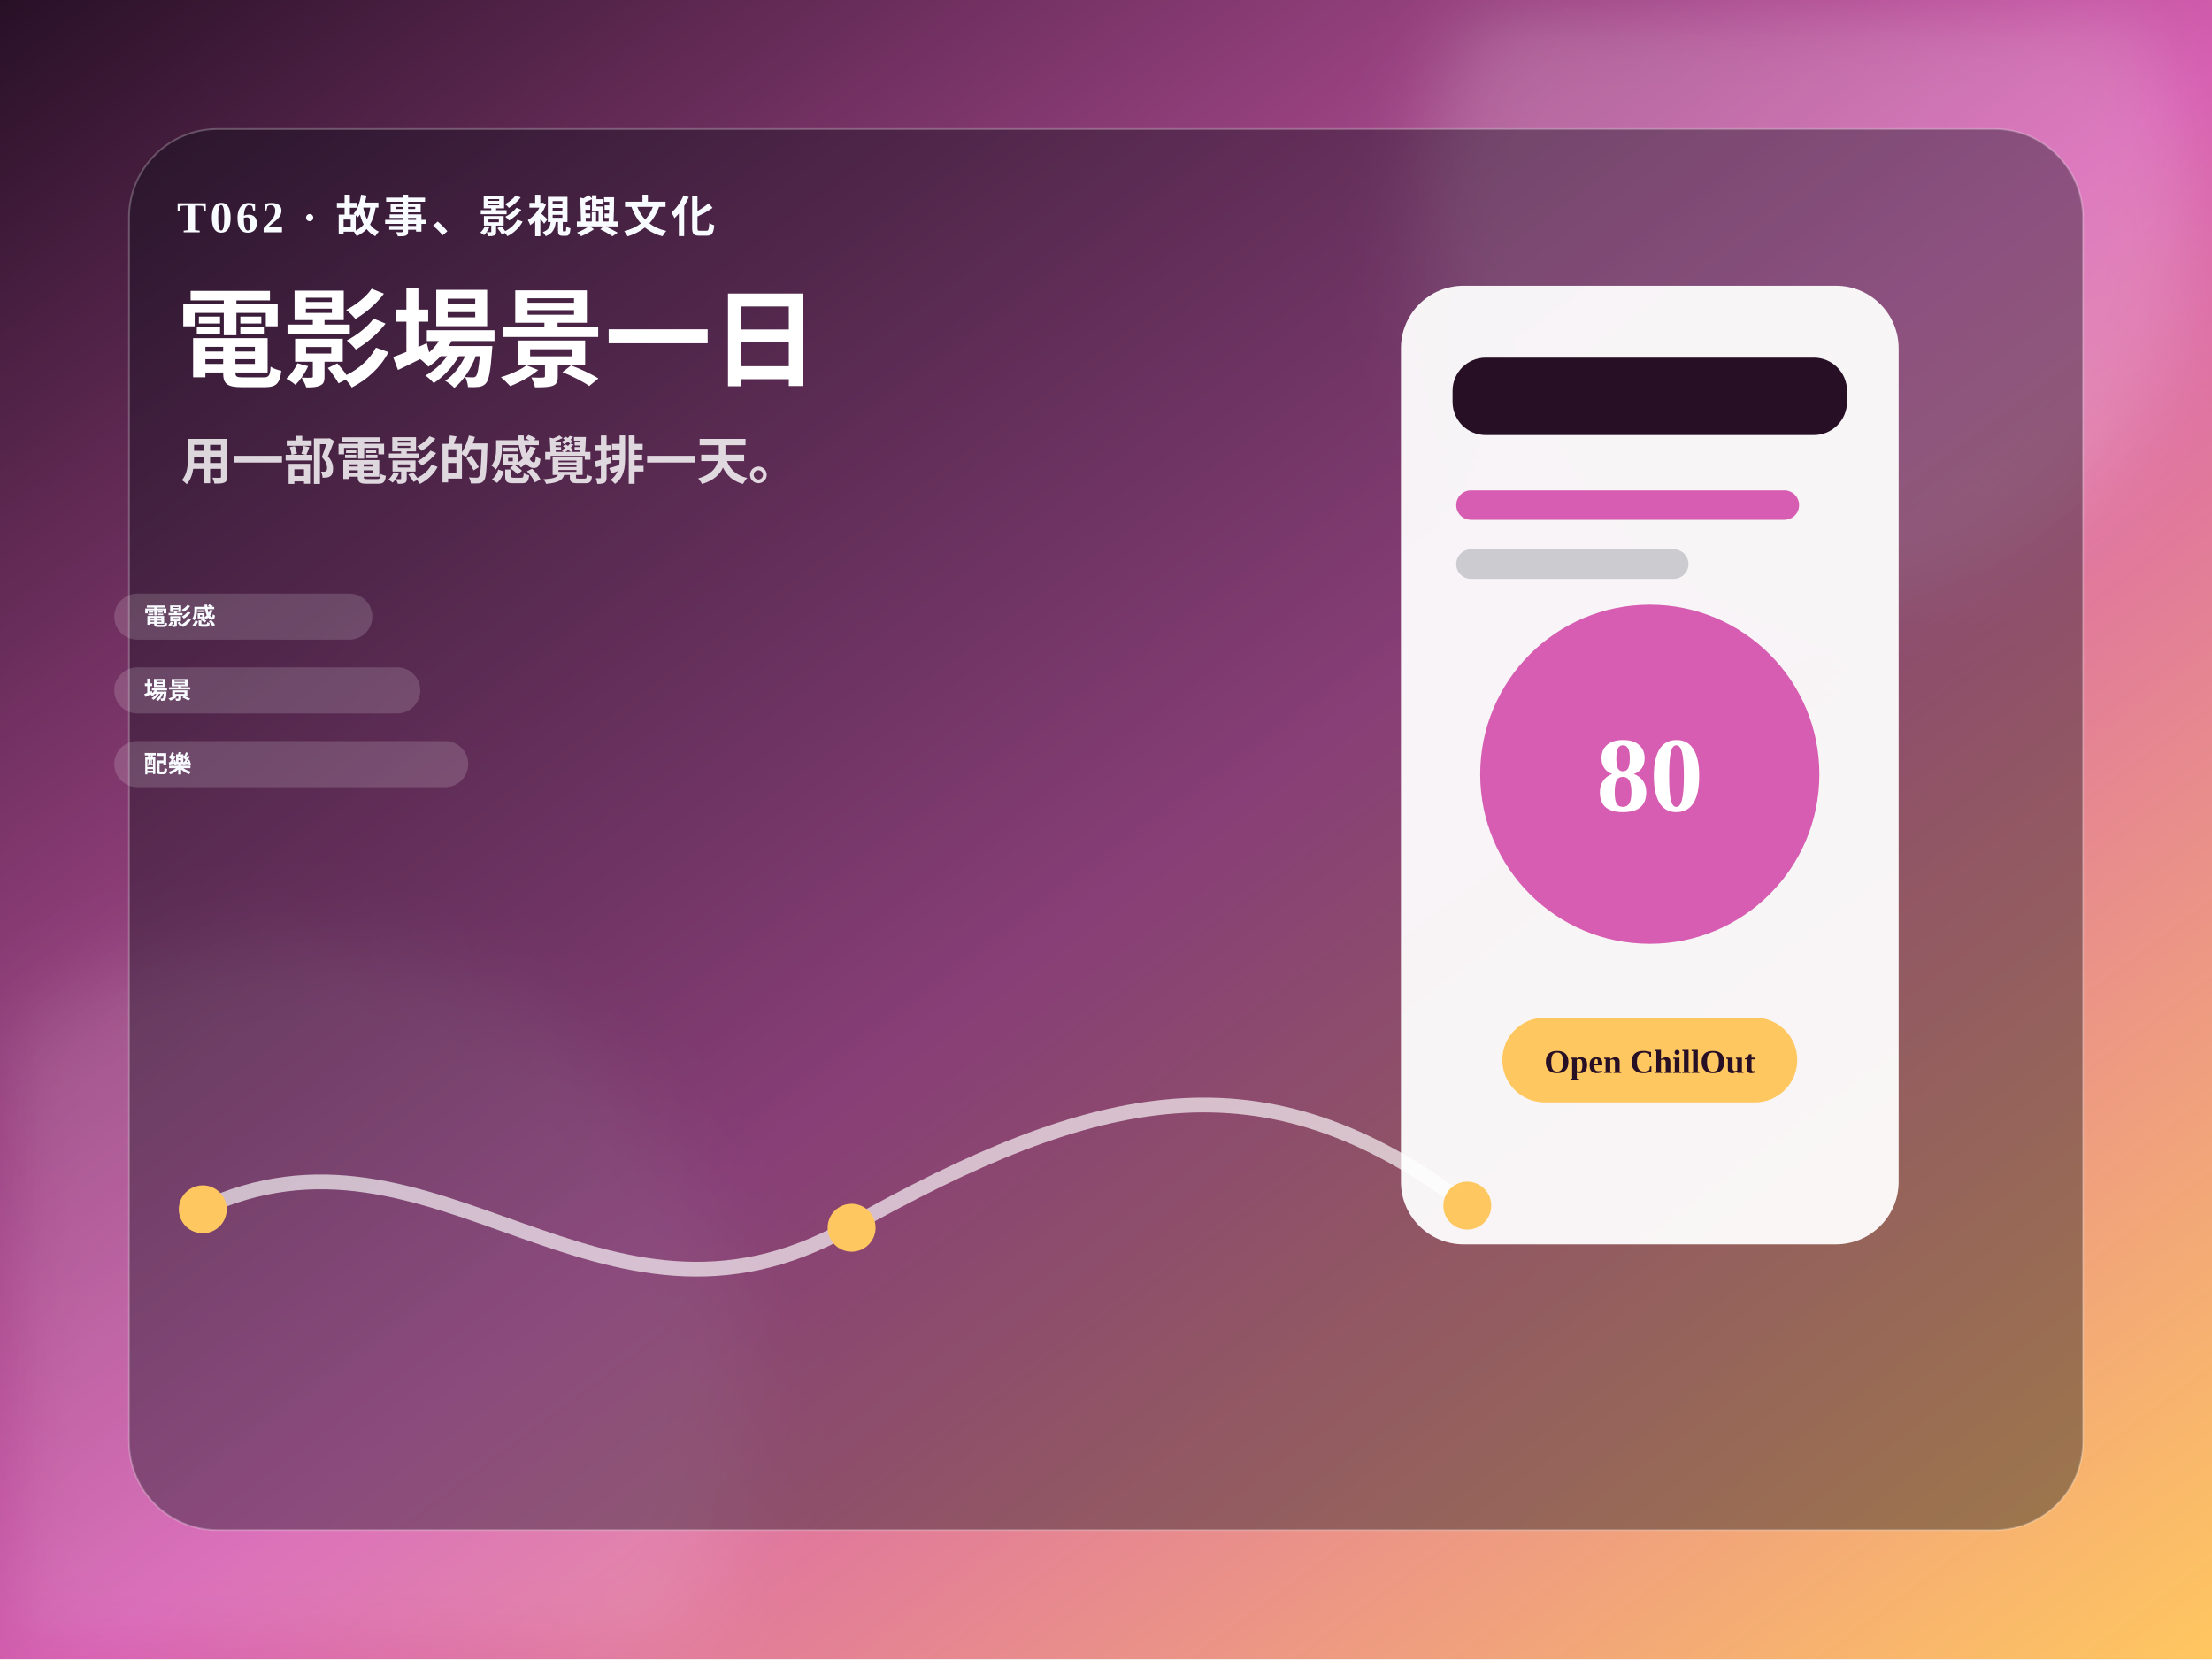
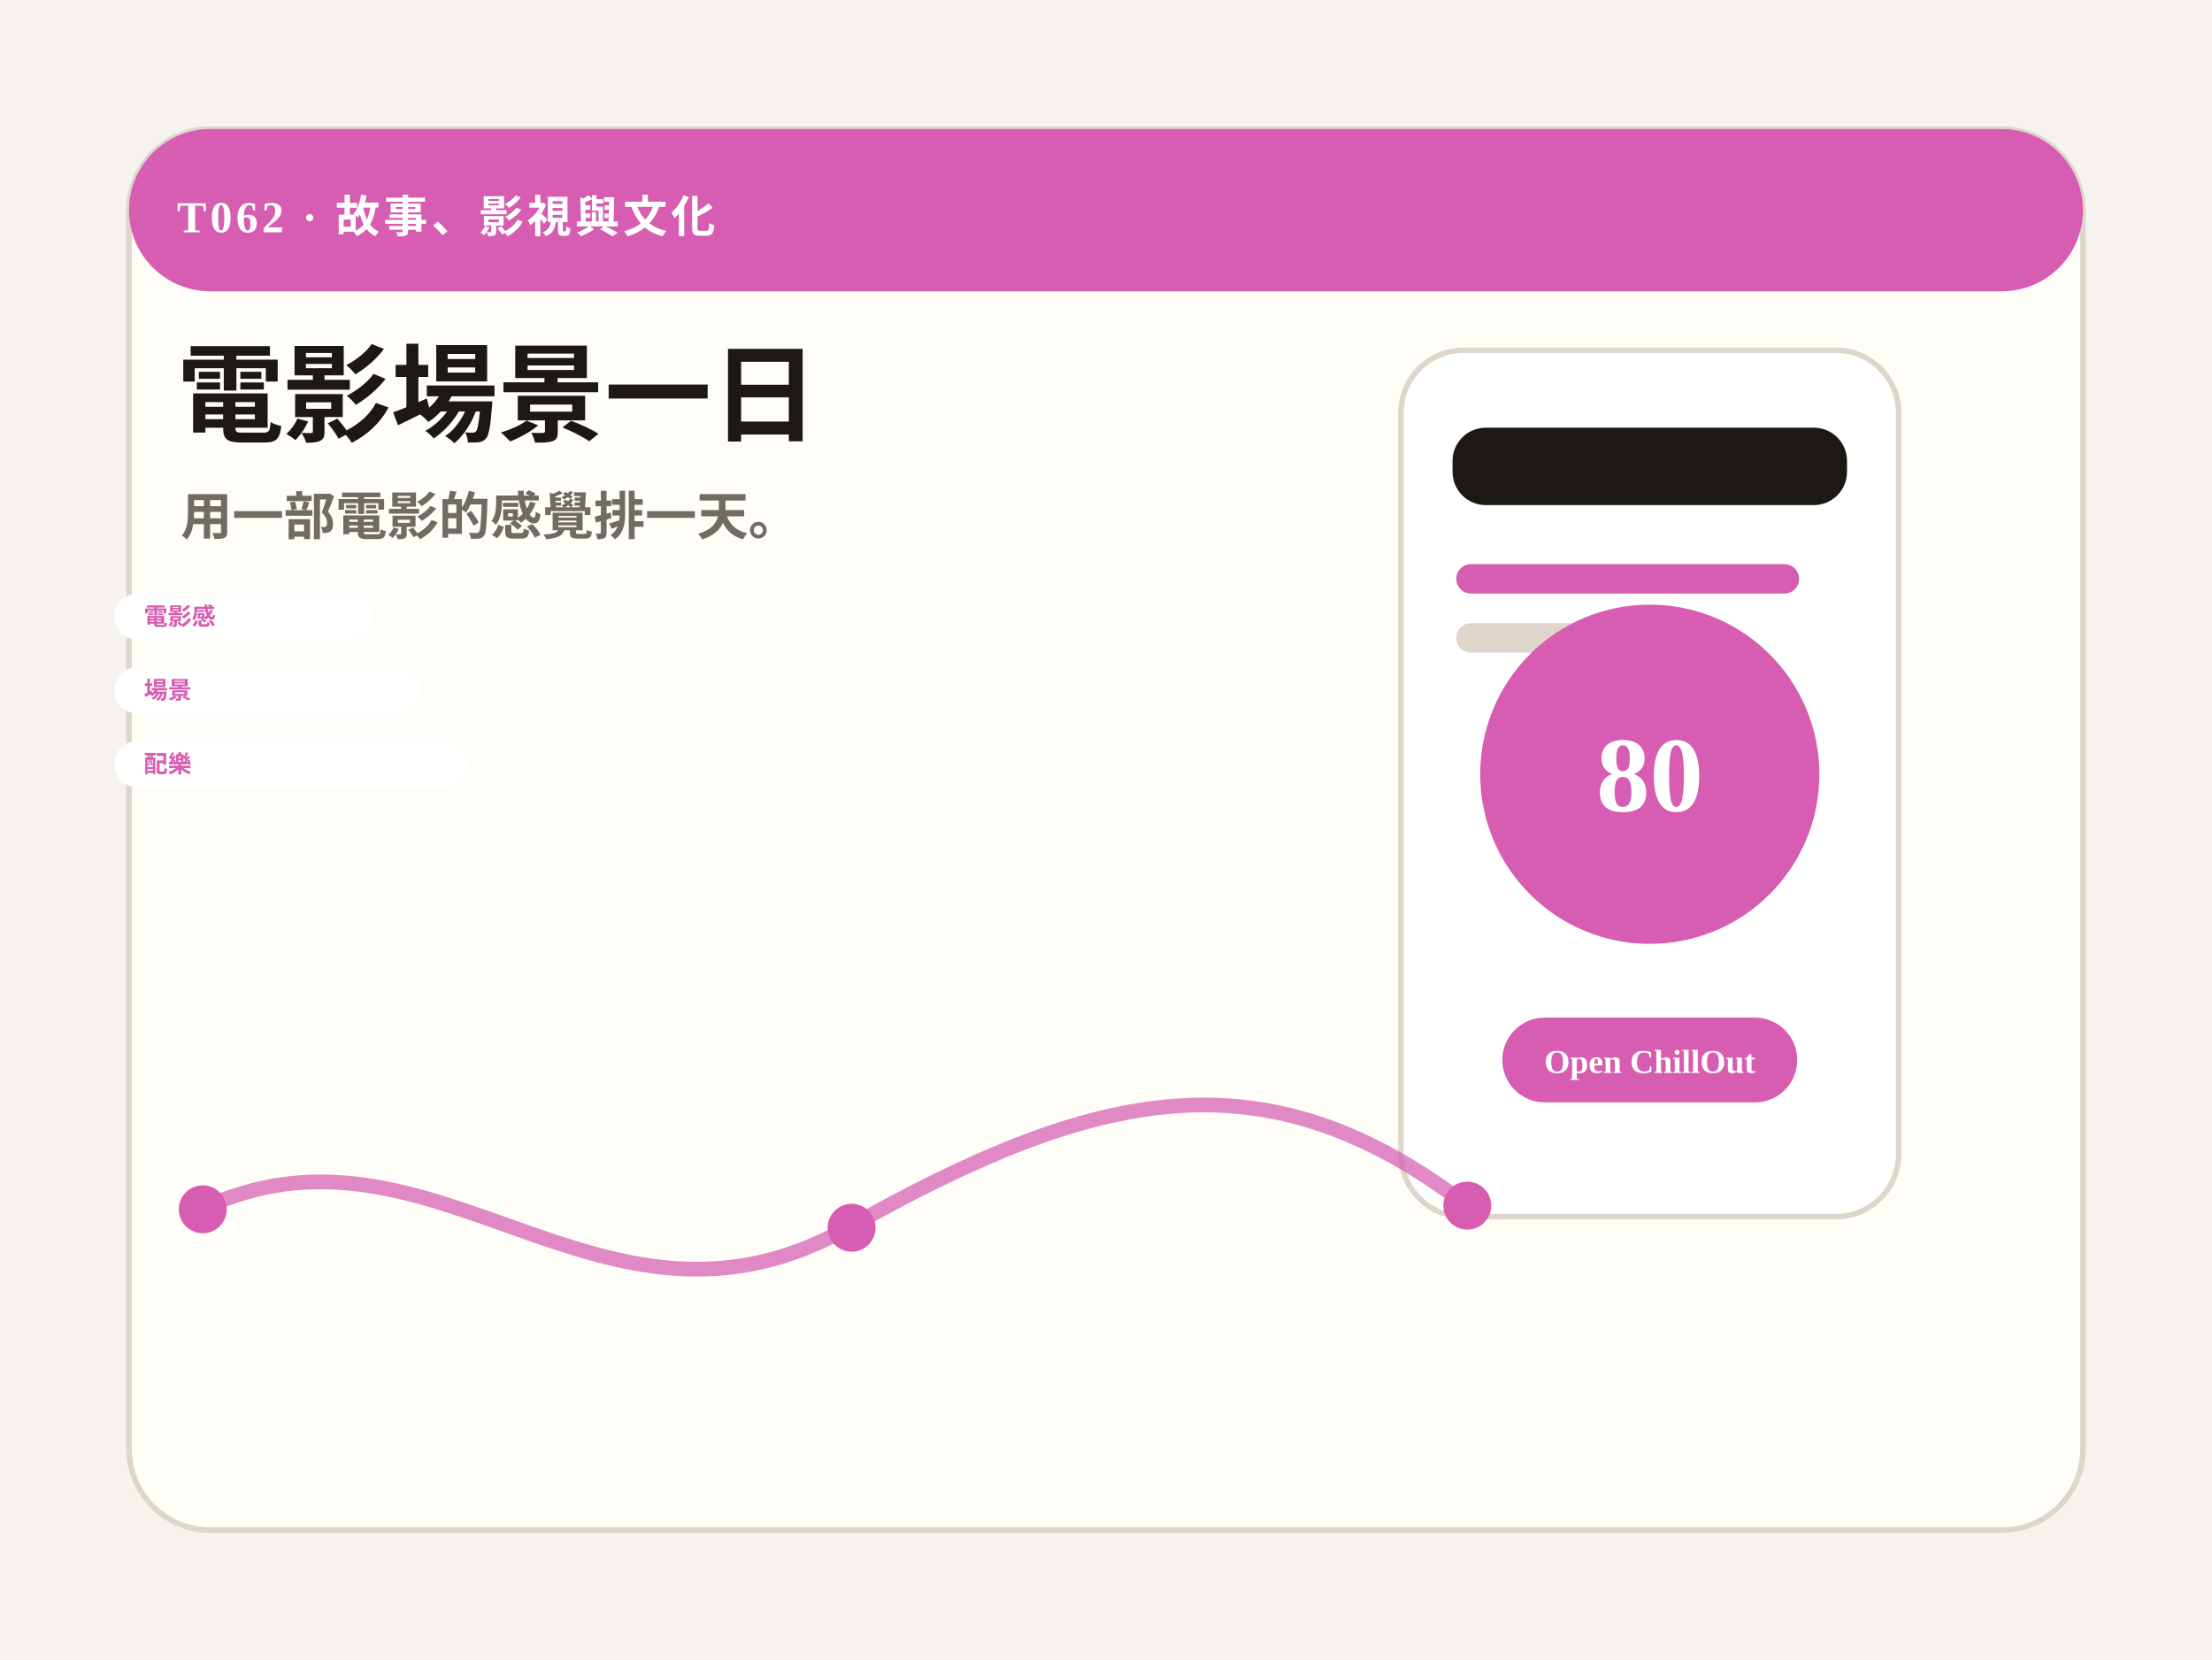
<svg xmlns="http://www.w3.org/2000/svg" width="1200" height="900" viewBox="0 0 1200 900" role="img" aria-label="電影場景一日">
-   <defs>
-     <linearGradient id="bg" x1="0" y1="0" x2="1" y2="1">
-       <stop offset="0" stop-color="#271026" />
-       <stop offset=".52" stop-color="#D65DB1" />
-       <stop offset="1" stop-color="#FFC75F" />
-     </linearGradient>
-     <filter id="soft" x="-20%" y="-20%" width="140%" height="140%">
-       <feGaussianBlur stdDeviation="22" />
-     </filter>
-   </defs>
-   <rect width="1200" height="900" fill="url(#bg)" />
-   <circle cx="980" cy="120" r="210" fill="rgba(255,255,255,.18)" filter="url(#soft)" />
-   <circle cx="155" cy="760" r="250" fill="rgba(255,255,255,.12)" filter="url(#soft)" />
-   <rect x="70" y="70" width="1060" height="760" rx="48" fill="rgba(8,14,24,.38)" stroke="rgba(255,255,255,.24)" />
-   <text x="96" y="126" font-size="24" fill="#F8FBFF" font-weight="800" letter-spacing="2">T062 · 故事、影視與文化</text>
-   <text x="96" y="205" font-size="58" fill="#FFFFFF" font-weight="900">電影場景一日</text>
-   <text x="98" y="260" font-size="28" fill="rgba(255,255,255,.82)" font-weight="700">用一部電影的感覺排一天。</text>
-   <rect x="760" y="155" width="270" height="520" rx="34" fill="rgba(255,255,255,.94)" />
-   <rect x="788" y="194" width="214" height="42" rx="18" fill="#271026" />
-   <rect x="790" y="266" width="186" height="16" rx="8" fill="#D65DB1" />
-   <rect x="790" y="298" width="126" height="16" rx="8" fill="rgba(9,20,34,.18)" />
+   <rect width="1200" height="900" fill="#F6F3EE" />
+   <rect x="70" y="70" width="1060" height="760" rx="44" fill="#FFFDF8" stroke="#DED6CA" stroke-width="3" />
+   <rect x="70" y="70" width="1060" height="88" rx="44" fill="#D65DB1" />
+   <text x="96" y="126" font-size="24" fill="#FFFFFF" font-weight="850" letter-spacing="2">T062 · 故事、影視與文化</text>
+   <text x="96" y="235" font-size="58" fill="#1C1915" font-weight="900">電影場景一日</text>
+   <text x="98" y="290" font-size="28" fill="#716B63" font-weight="700">用一部電影的感覺排一天。</text>
+   <rect x="760" y="190" width="270" height="470" rx="34" fill="#FFFFFF" stroke="#DED6CA" stroke-width="3" />
+   <rect x="788" y="232" width="214" height="42" rx="18" fill="#1C1915" />
+   <rect x="790" y="306" width="186" height="16" rx="8" fill="#D65DB1" />
+   <rect x="790" y="338" width="126" height="16" rx="8" fill="#DED6CA" />
  <circle cx="895" cy="420" r="92" fill="#D65DB1" />
  <text x="895" y="440" font-size="58" text-anchor="middle" fill="#FFFFFF" font-weight="900">80</text>
-   <rect x="815" y="552" width="160" height="46" rx="23" fill="#FFC75F" />
-   <text x="895" y="582" font-size="18" text-anchor="middle" fill="#271026" font-weight="900">Open ChillOut</text>
-   <rect x="62" y="322" width="140" height="25" rx="12.5" fill="rgba(255,255,255,.16)" />
-   <text x="78" y="339" font-size="13" fill="#F8FBFF" font-weight="700">電影感</text>
-   <rect x="62" y="362" width="166" height="25" rx="12.5" fill="rgba(255,255,255,.16)" />
-   <text x="78" y="379" font-size="13" fill="#F8FBFF" font-weight="700">場景</text>
-   <rect x="62" y="402" width="192" height="25" rx="12.5" fill="rgba(255,255,255,.16)" />
-   <text x="78" y="419" font-size="13" fill="#F8FBFF" font-weight="700">配樂</text>
-   <path d="M109 656 C236 596 325 742 460 666 S686 570 796 654" fill="none" stroke="rgba(255,255,255,.65)" stroke-width="8" stroke-linecap="round" />
-   <circle cx="110" cy="656" r="13" fill="#FFC75F" />
-   <circle cx="462" cy="666" r="13" fill="#FFC75F" />
-   <circle cx="796" cy="654" r="13" fill="#FFC75F" />
+   <rect x="815" y="552" width="160" height="46" rx="23" fill="#D65DB1" />
+   <text x="895" y="582" font-size="18" text-anchor="middle" fill="#FFFFFF" font-weight="900">Open ChillOut</text>
+   <rect x="62" y="322" width="140" height="25" rx="12.5" fill="#FFFFFF" />
+   <text x="78" y="339" font-size="13" fill="#D65DB1" font-weight="800">電影感</text>
+   <rect x="62" y="362" width="166" height="25" rx="12.5" fill="#FFFFFF" />
+   <text x="78" y="379" font-size="13" fill="#D65DB1" font-weight="800">場景</text>
+   <rect x="62" y="402" width="192" height="25" rx="12.5" fill="#FFFFFF" />
+   <text x="78" y="419" font-size="13" fill="#D65DB1" font-weight="800">配樂</text>
+   <path d="M109 656 C236 596 325 742 460 666 S686 570 796 654" fill="none" stroke="#D65DB1" stroke-width="8" stroke-linecap="round" opacity=".72" />
+   <circle cx="110" cy="656" r="13" fill="#D65DB1" />
+   <circle cx="462" cy="666" r="13" fill="#D65DB1" />
+   <circle cx="796" cy="654" r="13" fill="#D65DB1" />
</svg>
